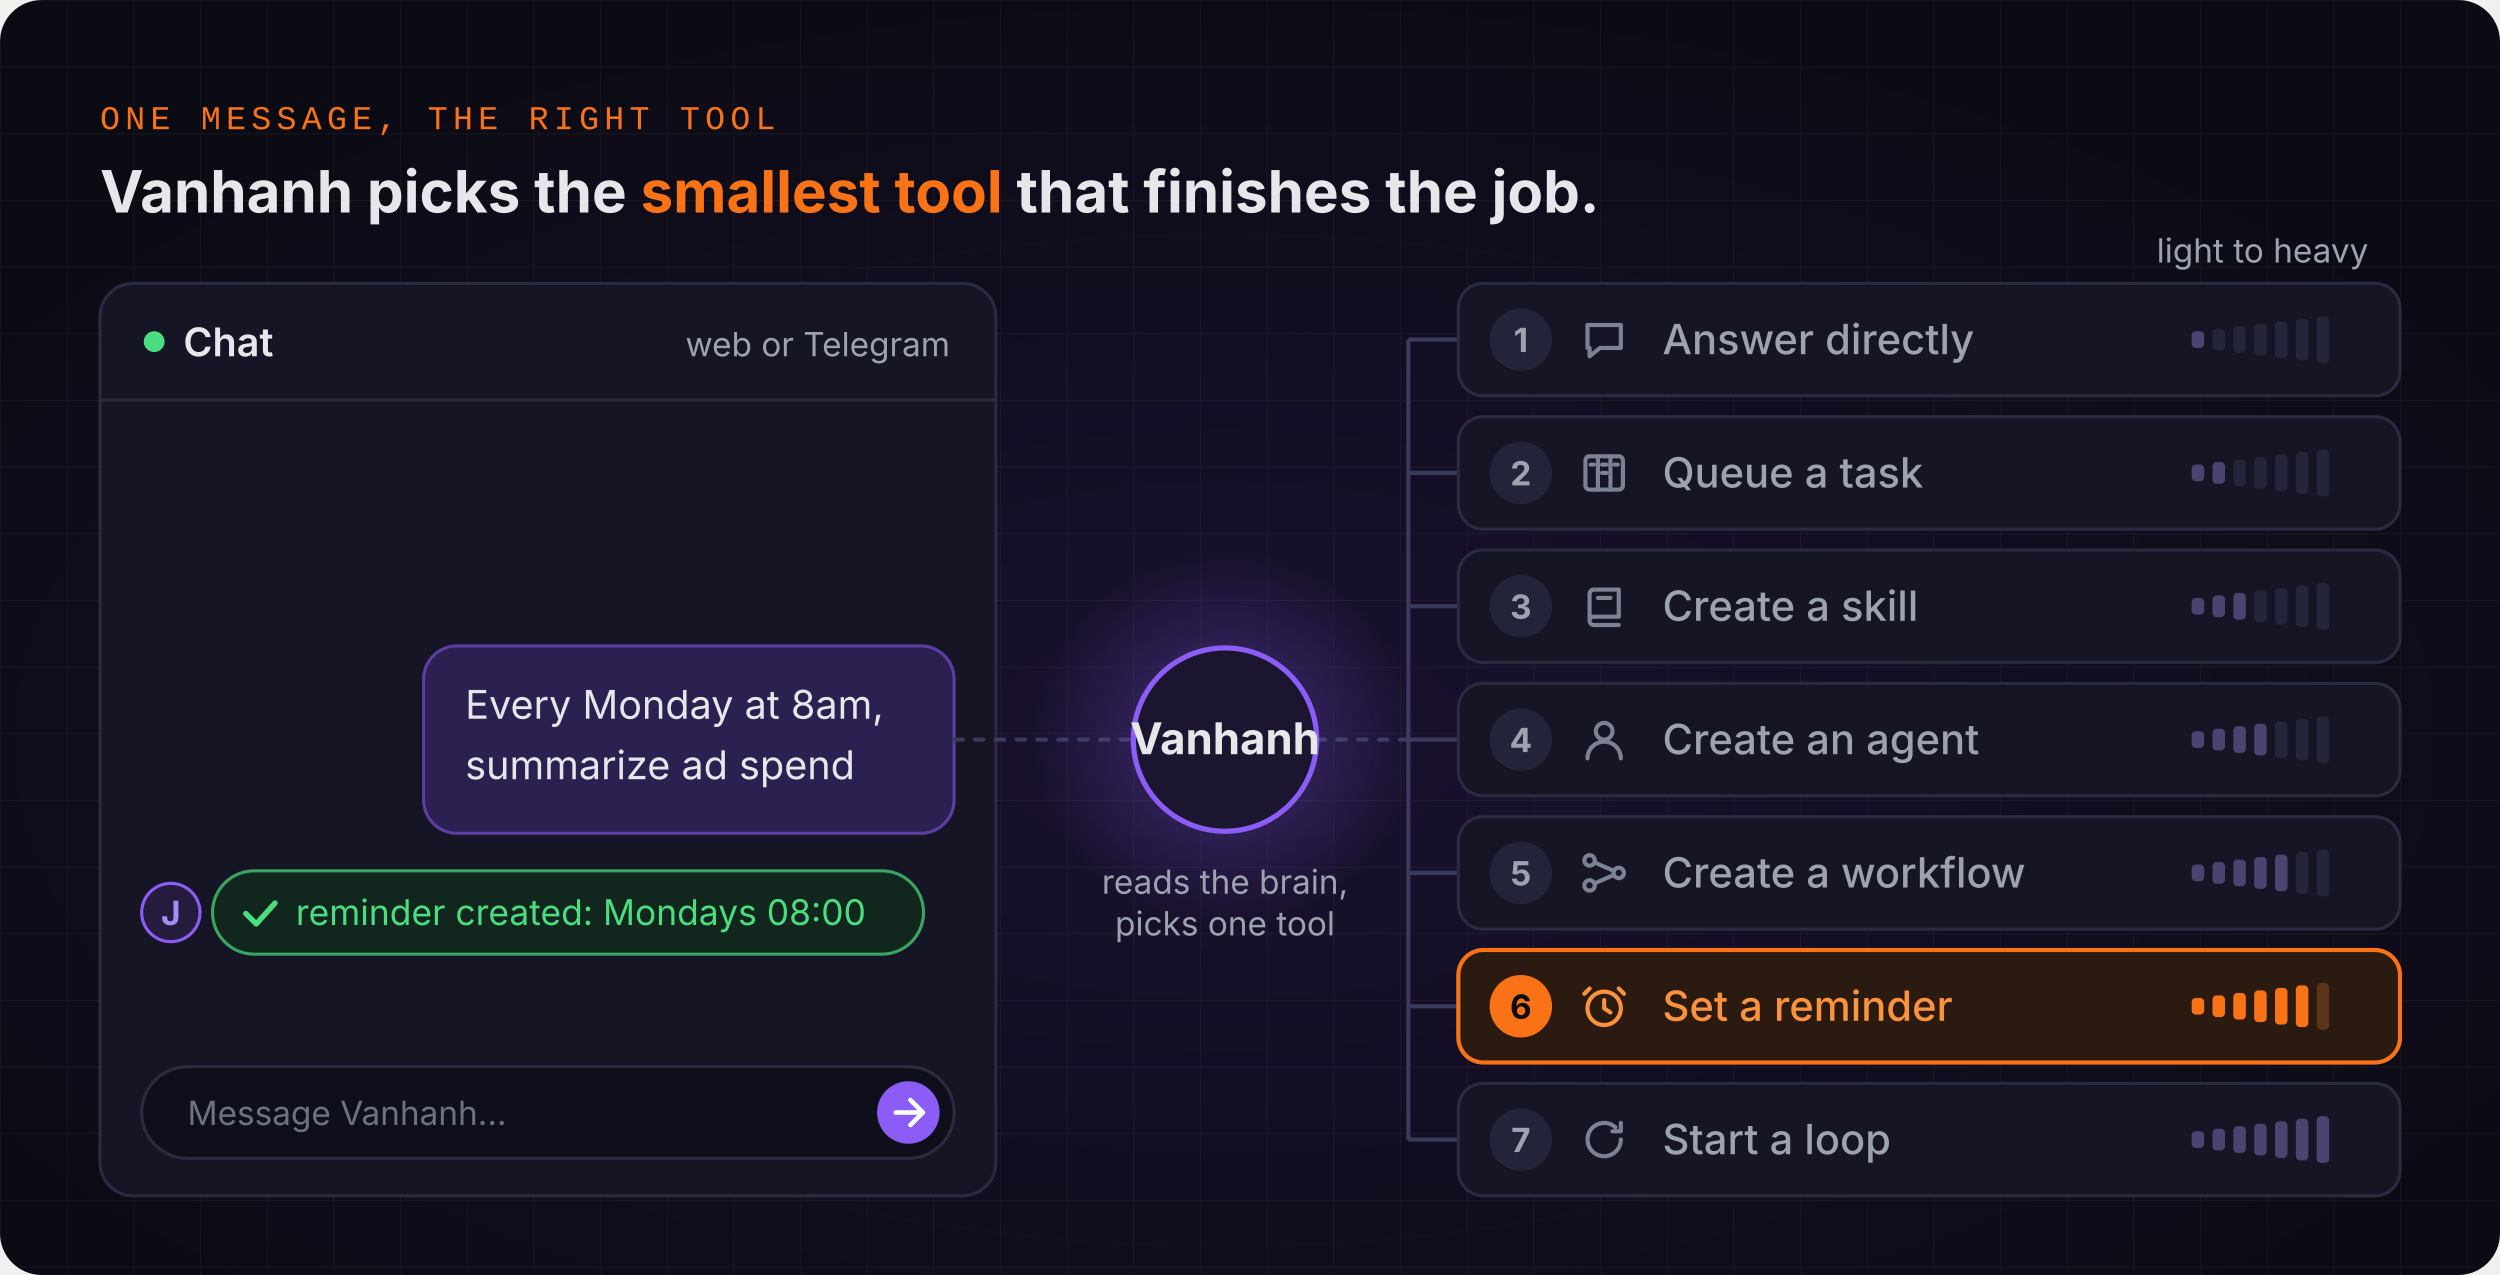
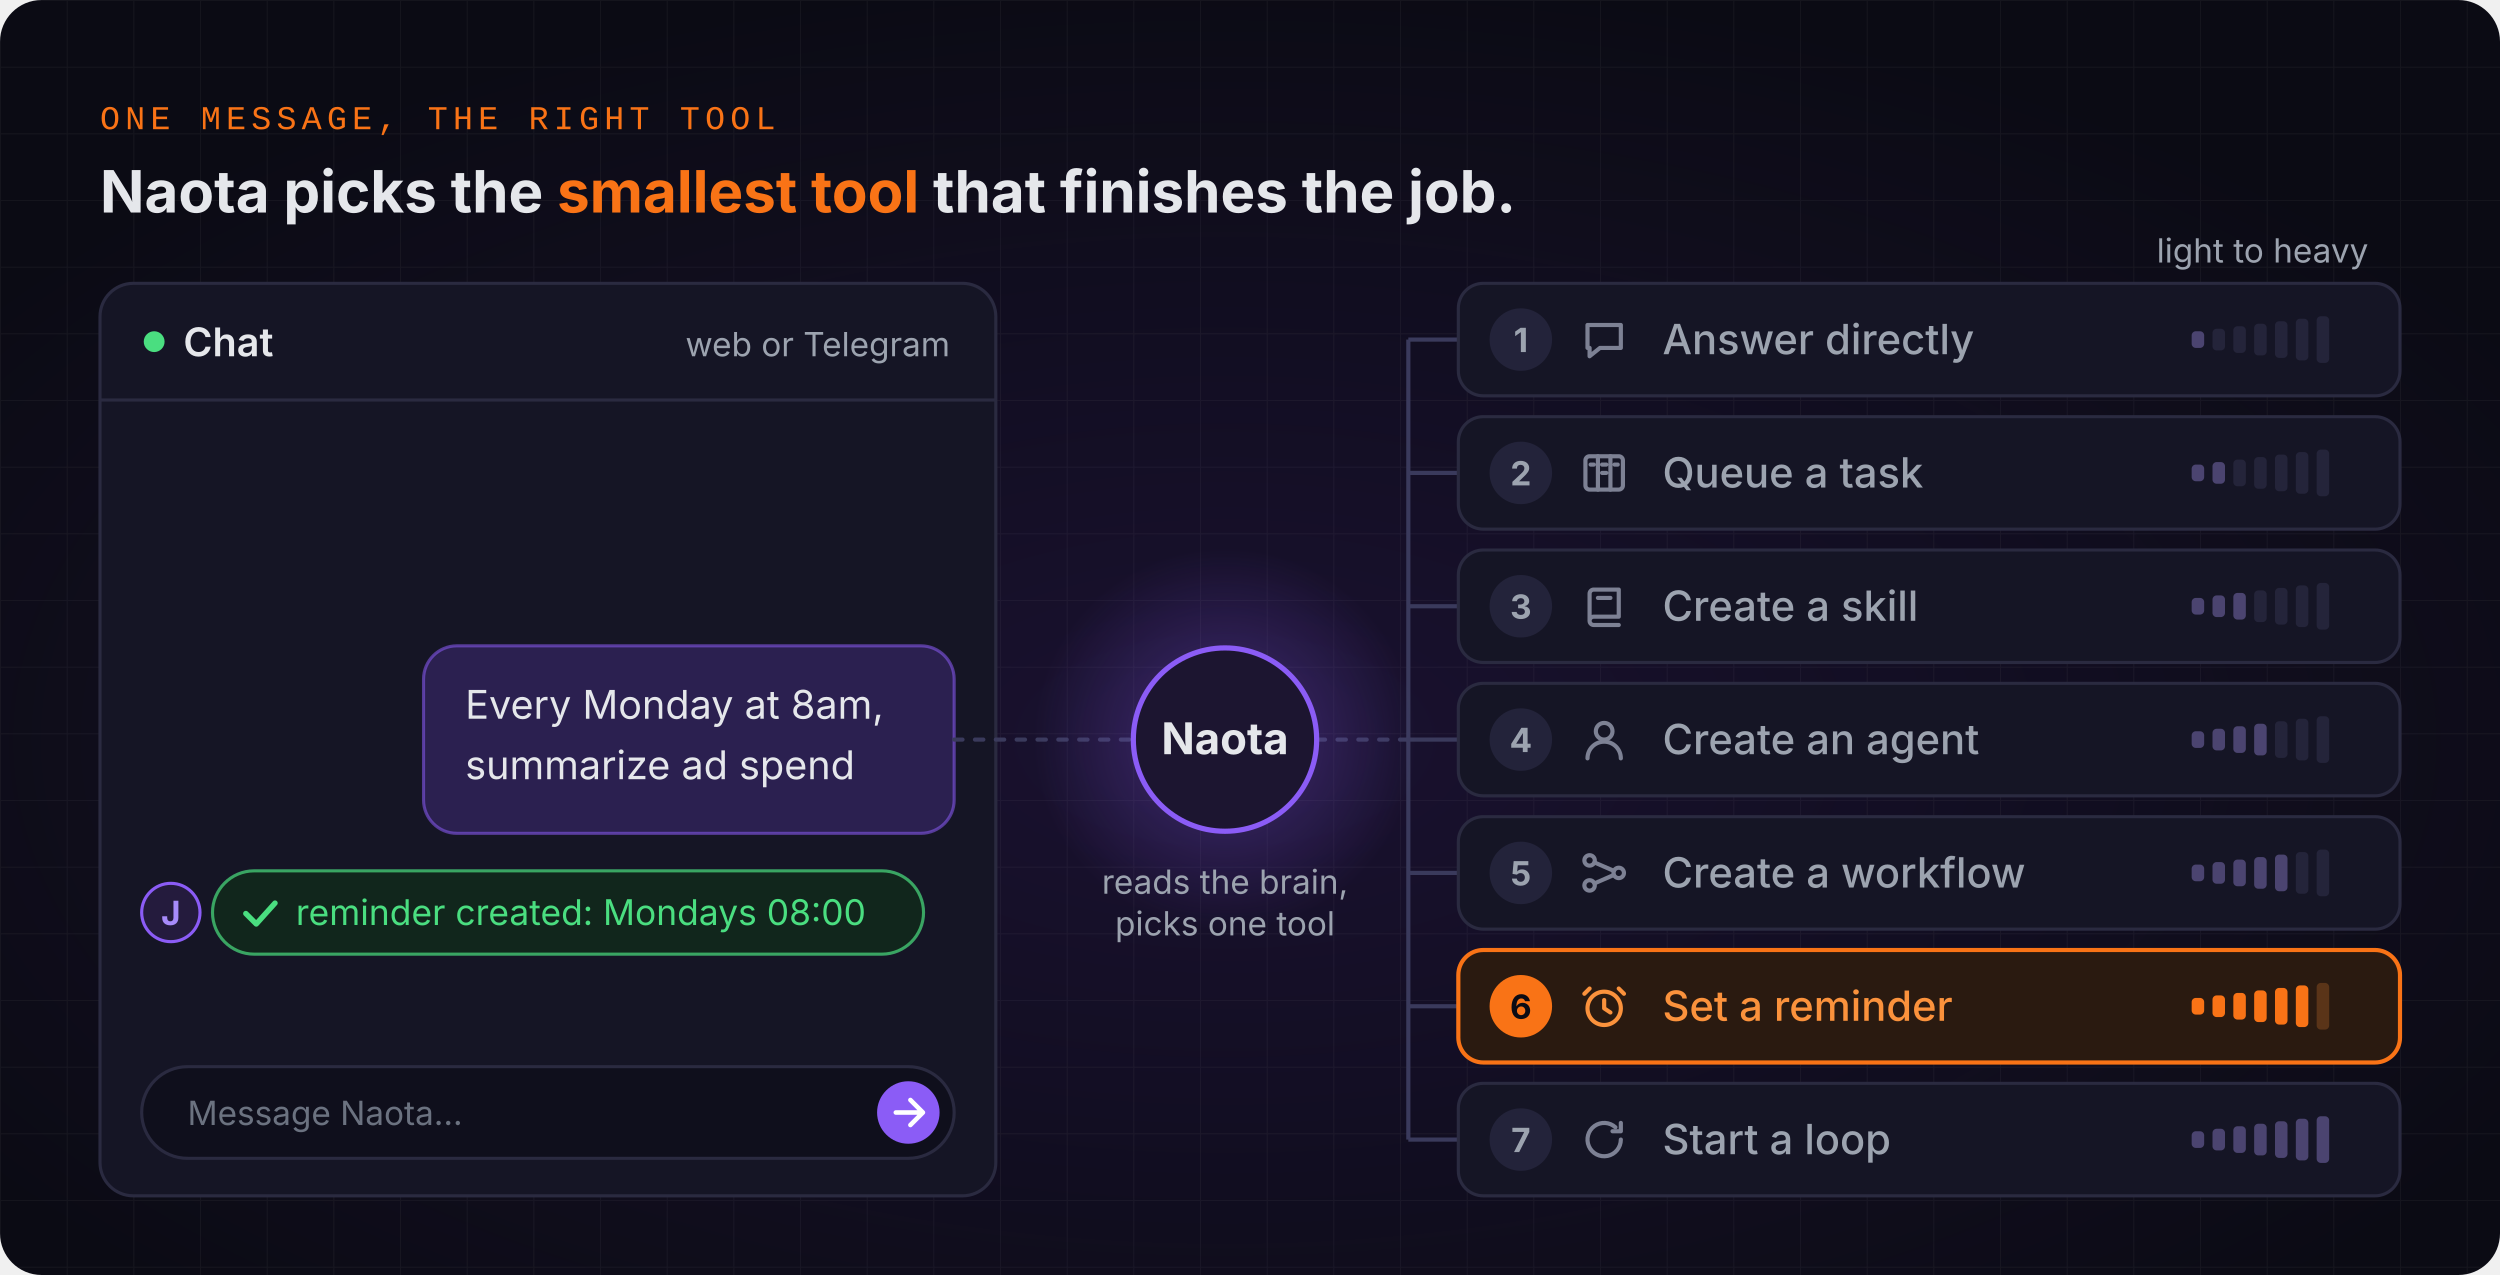
<svg xmlns="http://www.w3.org/2000/svg" viewBox="0 0 1200 612" role="img" aria-labelledby="t d" font-family="Inter, 'Segoe UI', system-ui, -apple-system, Arial, sans-serif">
  <style>.b0,.b1,.h0,.h1{opacity:0}
@keyframes kb0{0.00%{opacity:0;transform:translateY(8px)} 2.22%{opacity:1;transform:translateY(0)} 31.11%{opacity:1;transform:translateY(0)} 32.96%{opacity:0;transform:translateY(8px)} 100.00%{opacity:0;transform:translateY(8px)}}
.b0{animation:kb0 13.5s ease-in-out infinite;}
@keyframes kt00{0.00%{transform:scaleX(0)} 2.22%{transform:scaleX(0);animation-timing-function:steps(26,end)} 8.52%{transform:scaleX(1)} 33.04%{transform:scaleX(1)} 33.11%{transform:scaleX(0)} 100.00%{transform:scaleX(0)}}
.ty00{animation:kt00 13.5s linear infinite;transform-origin:156.9px 0}
@keyframes kh0{0.00%{opacity:0;transform:translateY(6px)} 16.52%{opacity:0;transform:translateY(6px)} 18.74%{opacity:1;transform:translateY(0)} 31.11%{opacity:1;transform:translateY(0)} 32.96%{opacity:0;transform:translateY(6px)} 100.00%{opacity:0;transform:translateY(6px)}}
.h0{animation:kh0 13.5s ease-in-out infinite;}
@keyframes kb1{0.00%{opacity:0;transform:translateY(8px)} 33.33%{opacity:0;transform:translateY(8px)} 35.56%{opacity:1;transform:translateY(0)} 64.44%{opacity:1;transform:translateY(0)} 66.30%{opacity:0;transform:translateY(8px)} 100.00%{opacity:0;transform:translateY(8px)}}
.b1{animation:kb1 13.5s ease-in-out infinite;}
@keyframes kt10{0.00%{transform:scaleX(0)} 35.56%{transform:scaleX(0);animation-timing-function:steps(22,end)} 39.02%{transform:scaleX(1)} 66.37%{transform:scaleX(1)} 66.44%{transform:scaleX(0)} 100.00%{transform:scaleX(0)}}
.ty10{animation:kt10 13.5s linear infinite;transform-origin:199.8px 0}
@keyframes kt11{0.00%{transform:scaleX(0)} 39.02%{transform:scaleX(0);animation-timing-function:steps(18,end)} 41.85%{transform:scaleX(1)} 66.37%{transform:scaleX(1)} 66.44%{transform:scaleX(0)} 100.00%{transform:scaleX(0)}}
.ty11{animation:kt11 13.5s linear infinite;transform-origin:199.8px 0}
@keyframes kh1{0.00%{opacity:0;transform:translateY(6px)} 49.85%{opacity:0;transform:translateY(6px)} 52.07%{opacity:1;transform:translateY(0)} 64.44%{opacity:1;transform:translateY(0)} 66.30%{opacity:0;transform:translateY(6px)} 100.00%{opacity:0;transform:translateY(6px)}}
.h1{animation:kh1 13.5s ease-in-out infinite;}
@keyframes kb2{0.00%{opacity:0;transform:translateY(8px)} 66.67%{opacity:0;transform:translateY(8px)} 68.89%{opacity:1;transform:translateY(0)} 97.78%{opacity:1;transform:translateY(0)} 99.63%{opacity:0;transform:translateY(8px)} 100.00%{opacity:0;transform:translateY(8px)}}
.b2{animation:kb2 13.5s ease-in-out infinite;}
@keyframes kt20{0.00%{transform:scaleX(0)} 68.89%{transform:scaleX(0);animation-timing-function:steps(20,end)} 72.20%{transform:scaleX(1)} 99.70%{transform:scaleX(1)} 99.78%{transform:scaleX(0)} 100.00%{transform:scaleX(0)}}
.ty20{animation:kt20 13.5s linear infinite;transform-origin:221.3px 0}
@keyframes kt21{0.00%{transform:scaleX(0)} 72.20%{transform:scaleX(0);animation-timing-function:steps(18,end)} 75.19%{transform:scaleX(1)} 99.70%{transform:scaleX(1)} 99.78%{transform:scaleX(0)} 100.00%{transform:scaleX(0)}}
.ty21{animation:kt21 13.5s linear infinite;transform-origin:221.3px 0}
@keyframes kh2{0.00%{opacity:0;transform:translateY(6px)} 87.04%{opacity:0;transform:translateY(6px)} 89.26%{opacity:1;transform:translateY(0)} 97.78%{opacity:1;transform:translateY(0)} 99.63%{opacity:0;transform:translateY(6px)} 100.00%{opacity:0;transform:translateY(6px)}}
.h2{animation:kh2 13.5s ease-in-out infinite;}
@keyframes kp{0.00%{opacity:0;transform:translateX(0)} 8.15%{opacity:0;transform:translateX(0)} 8.74%{opacity:1;transform:translateX(0)} 11.11%{opacity:1;transform:translateX(86px)} 11.70%{opacity:0;transform:translateX(86px)} 41.48%{opacity:0;transform:translateX(0)} 42.07%{opacity:1;transform:translateX(0)} 44.44%{opacity:1;transform:translateX(86px)} 45.04%{opacity:0;transform:translateX(86px)} 74.81%{opacity:0;transform:translateX(0)} 75.41%{opacity:1;transform:translateX(0)} 77.78%{opacity:1;transform:translateX(86px)} 78.37%{opacity:0;transform:translateX(86px)} 100.00%{opacity:0;transform:translateX(86px)}}
.pulse{animation:kp 13.5s ease-in-out infinite;}
@keyframes kr{0.00%{opacity:0;transform:scale(0.85)} 10.74%{opacity:0;transform:scale(0.85)} 12.22%{opacity:1;transform:scale(1)} 15.19%{opacity:0;transform:scale(1.15)} 44.07%{opacity:0;transform:scale(0.85)} 45.56%{opacity:1;transform:scale(1)} 48.52%{opacity:0;transform:scale(1.15)} 77.41%{opacity:0;transform:scale(0.85)} 78.89%{opacity:1;transform:scale(1)} 81.85%{opacity:0;transform:scale(1.15)} 100.00%{opacity:0;transform:scale(1.15)}}
.ring{animation:kr 13.5s ease-in-out infinite;transform-origin:588px 355.0px}
@keyframes ks{0.00%{opacity:0;transform:translateY(0)} 12.59%{opacity:0;transform:translateY(0)} 13.70%{opacity:1;transform:translateY(0)} 14.44%{opacity:1;transform:translateY(0)} 15.41%{opacity:1;transform:translateY(0px)} 16.15%{opacity:1;transform:translateY(0px)} 18.00%{opacity:0;transform:translateY(0px)} 45.93%{opacity:0;transform:translateY(0)} 47.04%{opacity:1;transform:translateY(0)} 47.78%{opacity:1;transform:translateY(0);animation-timing-function:steps(1,end)} 48.74%{opacity:1;transform:translateY(64px)} 49.48%{opacity:1;transform:translateY(64px)} 51.33%{opacity:0;transform:translateY(64px)} 79.26%{opacity:0;transform:translateY(0)} 80.37%{opacity:1;transform:translateY(0)} 81.11%{opacity:1;transform:translateY(0);animation-timing-function:steps(5,end)} 85.93%{opacity:1;transform:translateY(320px)} 86.67%{opacity:1;transform:translateY(320px)} 88.52%{opacity:0;transform:translateY(320px)} 100.00%{opacity:0;transform:translateY(320px)}}
.scan{animation:ks 13.5s ease-in-out infinite;}
@keyframes ka0{0.00%{opacity:0} 15.26%{opacity:0} 16.37%{opacity:1} 31.11%{opacity:1} 32.96%{opacity:0} 100.00%{opacity:0}}
.a0{animation:ka0 13.5s ease-in-out infinite;}
@keyframes ka1{0.00%{opacity:0} 48.59%{opacity:0} 49.70%{opacity:1} 64.44%{opacity:1} 66.30%{opacity:0} 100.00%{opacity:0}}
.a1{animation:ka1 13.5s ease-in-out infinite;}
@keyframes ka2{0.00%{opacity:0} 85.78%{opacity:0} 86.89%{opacity:1} 97.78%{opacity:1} 99.63%{opacity:0} 100.00%{opacity:0}}
.a2{animation:ka2 13.5s ease-in-out infinite;}
@media (prefers-reduced-motion: reduce){*{animation:none !important}}</style>
  <defs>
    <radialGradient id="glow" cx="0.490" cy="0.580" r="0.6">
      <stop offset="0" stop-color="#7c3aed" stop-opacity="0.13" />
      <stop offset="1" stop-color="#7c3aed" stop-opacity="0" />
    </radialGradient>
    <pattern id="grid" width="32" height="32" patternUnits="userSpaceOnUse">
      <path d="M32 0H0V32" fill="none" stroke="#ffffff" stroke-opacity="0.04" />
    </pattern>
    <radialGradient id="rglow" cx="0.5" cy="0.5" r="0.5">
      <stop offset="0" stop-color="#8b5cf6" stop-opacity="0.35" />
      <stop offset="1" stop-color="#8b5cf6" stop-opacity="0" />
    </radialGradient>
    <clipPath id="bgclip">
      <rect width="1200" height="612" rx="20" />
    </clipPath>
    <symbol id="i-answer" viewBox="0 0 24 24" fill="none" stroke="currentColor" stroke-width="2" stroke-linecap="round" stroke-linejoin="round">
      <path d="M4 5h16v11H10l-5 4v-4H4z" />
    </symbol>
    <symbol id="i-task" viewBox="0 0 24 24" fill="none" stroke="currentColor" stroke-width="2" stroke-linecap="round" stroke-linejoin="round">
      <rect x="3" y="4" width="18" height="16" rx="2" />
      <path d="M9 4v16M15 4v16M5.5 8h1.5M11 8h2M11 12h2M17 8h1.5" />
    </symbol>
    <symbol id="i-skill" viewBox="0 0 24 24" fill="none" stroke="currentColor" stroke-width="2" stroke-linecap="round" stroke-linejoin="round">
      <path d="M5 19V6a2 2 0 0 1 2-2h12v13H7a2 2 0 0 0-2 2 2 2 0 0 0 2 2h12" />
      <path d="M9 8h6" />
    </symbol>
    <symbol id="i-agent" viewBox="0 0 24 24" fill="none" stroke="currentColor" stroke-width="2" stroke-linecap="round" stroke-linejoin="round">
      <circle cx="12" cy="8" r="4" />
      <path d="M4 21a8 8 0 0 1 16 0" />
    </symbol>
    <symbol id="i-workflow" viewBox="0 0 24 24" fill="none" stroke="currentColor" stroke-width="2" stroke-linecap="round" stroke-linejoin="round">
      <circle cx="5" cy="6" r="2.5" />
      <circle cx="19" cy="12" r="2.5" />
      <circle cx="5" cy="18" r="2.5" />
      <path d="M7.4 7l9.2 4M16.6 13l-9.2 4" />
    </symbol>
    <symbol id="i-reminder" viewBox="0 0 24 24" fill="none" stroke="currentColor" stroke-width="2" stroke-linecap="round" stroke-linejoin="round">
      <circle cx="12" cy="13" r="8" />
      <path d="M12 9v4l3 2M5 3.5 2.5 6M19 3.5 21.5 6" />
    </symbol>
    <symbol id="i-loop" viewBox="0 0 24 24" fill="none" stroke="currentColor" stroke-width="2" stroke-linecap="round" stroke-linejoin="round">
      <path d="M20 12a8 8 0 1 1-2.6-5.9" />
      <path d="M20 4v4h-4" />
    </symbol>
    <clipPath id="c00">
      <rect class="ty00" x="156.9" y="338.5" width="299.1" height="31" />
    </clipPath>
    <clipPath id="c10">
      <rect class="ty10" x="199.8" y="324.0" width="256.2" height="31" />
    </clipPath>
    <clipPath id="c11">
      <rect class="ty11" x="199.8" y="353.0" width="256.2" height="31" />
    </clipPath>
    <clipPath id="c20">
      <rect class="ty20" x="221.3" y="324.0" width="234.7" height="31" />
    </clipPath>
    <clipPath id="c21">
      <rect class="ty21" x="221.3" y="353.0" width="234.7" height="31" />
    </clipPath>
  </defs>
  <g clip-path="url(#bgclip)">
    <rect width="1200" height="612" fill="#0b0b14" />
    <rect width="1200" height="612" fill="url(#grid)" />
    <rect width="1200" height="612" fill="url(#glow)" />
  </g>
  <text x="48" y="62" font-family="ui-monospace, 'SFMono-Regular', Consolas, 'Courier New', monospace" font-size="16" letter-spacing="2.5" fill="#f97316">ONE MESSAGE, THE RIGHT TOOL</text>
-   <text x="48" y="102" font-size="28" font-weight="700" fill="#e5e7eb">Vanhanh picks the <tspan fill="#f97316">smallest tool</tspan> that finishes the job.</text>
+   <text x="48" y="102" font-size="28" font-weight="700" fill="#e5e7eb">Naota picks the <tspan fill="#f97316">smallest tool</tspan> that finishes the job.</text>
  <rect x="48" y="136" width="430" height="438" rx="16" fill="#151525" stroke="#2a2a40" stroke-width="1.5" />
  <circle cx="74" cy="164" r="5" fill="#4ade80" />
  <text x="88" y="171" font-size="19" font-weight="600" fill="#e5e7eb">Chat</text>
  <text x="456" y="171" font-size="16" fill="#9ca3af" text-anchor="end">web or Telegram</text>
  <path d="M48 192H478" stroke="#2a2a40" stroke-width="1.5" />
  <rect x="68" y="512" width="390" height="44" rx="22" fill="#0f0f1c" stroke="#2a2a40" stroke-width="1.5" />
-   <text x="90" y="540" font-size="16" fill="#6b7280">Message Vanhanh...</text>
+   <text x="90" y="540" font-size="16" fill="#6b7280">Message Naota...</text>
  <circle cx="436" cy="534" r="15" fill="#8b5cf6" />
  <path d="M430 534h12M437 528l6 6-6 6" fill="none" stroke="#fff" stroke-width="2.2" stroke-linecap="round" stroke-linejoin="round" />
  <g class="b0">
    <rect x="138.9" y="324.5" width="319.1" height="61" rx="16" fill="#2b2050" stroke="#8b5cf6" stroke-opacity="0.55" stroke-width="1.5" />
    <text clip-path="url(#c00)" x="158.9" y="359.5" font-size="19" fill="#e5e7eb">What were sales yesterday?</text>
  </g>
  <g class="h0">
    <circle cx="82" cy="423.5" r="14" fill="#241b3d" stroke="#8b5cf6" stroke-width="1.5" />
    <text x="82" y="429.5" font-size="16" font-weight="700" fill="#a78bfa" text-anchor="middle">J</text>
    <rect x="102" y="403.5" width="296.3" height="40" rx="20" fill="#11261c" stroke="#4ade80" stroke-opacity="0.7" stroke-width="1.5" />
    <path d="M118 424.0l5 5 9-10" fill="none" stroke="#4ade80" stroke-width="2.6" stroke-linecap="round" stroke-linejoin="round" />
    <text x="142" y="429.5" font-size="17" fill="#4ade80">answered with real numbers</text>
  </g>
  <g class="b1">
    <rect x="181.8" y="310.0" width="276.2" height="90" rx="16" fill="#2b2050" stroke="#8b5cf6" stroke-opacity="0.55" stroke-width="1.5" />
    <text clip-path="url(#c10)" x="201.8" y="345.0" font-size="19" fill="#e5e7eb">Research 3 competitors</text>
    <text clip-path="url(#c11)" x="201.8" y="374.0" font-size="19" fill="#e5e7eb">and write a report</text>
  </g>
  <g class="h1">
    <circle cx="82" cy="438.0" r="14" fill="#241b3d" stroke="#8b5cf6" stroke-width="1.5" />
    <text x="82" y="444.0" font-size="16" font-weight="700" fill="#a78bfa" text-anchor="middle">J</text>
    <rect x="102" y="418.0" width="359.3" height="40" rx="20" fill="#11261c" stroke="#4ade80" stroke-opacity="0.7" stroke-width="1.5" />
    <path d="M118 438.5l5 5 9-10" fill="none" stroke="#4ade80" stroke-width="2.6" stroke-linecap="round" stroke-linejoin="round" />
    <text x="142" y="444.0" font-size="17" fill="#4ade80">queued, result lands in this chat</text>
  </g>
  <g class="b2">
    <rect x="203.3" y="310.0" width="254.7" height="90" rx="16" fill="#2b2050" stroke="#8b5cf6" stroke-opacity="0.55" stroke-width="1.5" />
    <text clip-path="url(#c20)" x="223.3" y="345.0" font-size="19" fill="#e5e7eb">Every Monday at 8am,</text>
    <text clip-path="url(#c21)" x="223.3" y="374.0" font-size="19" fill="#e5e7eb">summarize ad spend</text>
  </g>
  <g class="h2">
    <circle cx="82" cy="438.0" r="14" fill="#241b3d" stroke="#8b5cf6" stroke-width="1.5" />
    <text x="82" y="444.0" font-size="16" font-weight="700" fill="#a78bfa" text-anchor="middle">J</text>
    <rect x="102" y="418.0" width="341.3" height="40" rx="20" fill="#11261c" stroke="#4ade80" stroke-opacity="0.7" stroke-width="1.5" />
    <path d="M118 438.5l5 5 9-10" fill="none" stroke="#4ade80" stroke-width="2.6" stroke-linecap="round" stroke-linejoin="round" />
    <text x="142" y="444.0" font-size="17" fill="#4ade80">reminder created: Mondays 08:00</text>
  </g>
  <path d="M458 355.0H544M632 355.0H676" stroke="#3a3a5c" stroke-width="2" stroke-dasharray="4 6" stroke-linecap="round" />
  <path d="M676 163.0V547.0" stroke="#3a3a5c" stroke-width="2" />
  <path d="M676 163.0H700" stroke="#3a3a5c" stroke-width="2" />
  <path d="M676 227.0H700" stroke="#3a3a5c" stroke-width="2" />
  <path d="M676 291.0H700" stroke="#3a3a5c" stroke-width="2" />
  <path d="M676 355.0H700" stroke="#3a3a5c" stroke-width="2" />
  <path d="M676 419.0H700" stroke="#3a3a5c" stroke-width="2" />
  <path d="M676 483.0H700" stroke="#3a3a5c" stroke-width="2" />
  <path d="M676 547.0H700" stroke="#3a3a5c" stroke-width="2" />
  <circle cx="588" cy="355.0" r="92" fill="url(#rglow)" />
  <circle class="ring" cx="588" cy="355.0" r="53" fill="none" stroke="#f97316" stroke-width="2.5" opacity="0" />
  <circle cx="588" cy="355.0" r="44" fill="#1c1530" stroke="#8b5cf6" stroke-width="2.5" />
-   <text x="588" y="362.0" font-size="21" font-weight="700" fill="#e5e7eb" text-anchor="middle">Vanhanh</text>
+   <text x="588" y="362.0" font-size="21" font-weight="700" fill="#e5e7eb" text-anchor="middle">Naota</text>
  <text x="588" y="429.0" font-size="16" fill="#9ca3af" text-anchor="middle">reads the brain,</text>
  <text x="588" y="449.0" font-size="16" fill="#9ca3af" text-anchor="middle">picks one tool</text>
  <circle class="pulse" cx="458" cy="355.0" r="7" fill="#fb923c" opacity="0" />
  <rect x="700" y="136" width="452" height="54" rx="12" fill="#151525" stroke="#2a2a40" stroke-width="1.5" />
  <circle cx="730" cy="163.0" r="15" fill="#23233a" />
  <text x="730" y="169.0" font-size="16" font-weight="700" fill="#9ca3af" text-anchor="middle">1</text>
  <use href="#i-answer" x="758" y="151.0" width="24" height="24" style="color:#7d8194" />
  <text x="798" y="170.0" font-size="20" font-weight="500" fill="#9ca3af">Answer directly</text>
  <rect x="1052" y="159.0" width="6" height="8.0" rx="2" fill="#4b4470" />
  <rect x="1062" y="157.8" width="6" height="10.4" rx="2" fill="#24243a" />
  <rect x="1072" y="156.6" width="6" height="12.8" rx="2" fill="#24243a" />
  <rect x="1082" y="155.4" width="6" height="15.2" rx="2" fill="#24243a" />
  <rect x="1092" y="154.2" width="6" height="17.6" rx="2" fill="#24243a" />
  <rect x="1102" y="153.0" width="6" height="20.0" rx="2" fill="#24243a" />
  <rect x="1112" y="151.8" width="6" height="22.4" rx="2" fill="#24243a" />
  <rect x="700" y="200" width="452" height="54" rx="12" fill="#151525" stroke="#2a2a40" stroke-width="1.5" />
  <circle cx="730" cy="227.0" r="15" fill="#23233a" />
  <text x="730" y="233.0" font-size="16" font-weight="700" fill="#9ca3af" text-anchor="middle">2</text>
  <use href="#i-task" x="758" y="215.0" width="24" height="24" style="color:#7d8194" />
  <text x="798" y="234.0" font-size="20" font-weight="500" fill="#9ca3af">Queue a task</text>
  <rect x="1052" y="223.0" width="6" height="8.0" rx="2" fill="#4b4470" />
  <rect x="1062" y="221.8" width="6" height="10.4" rx="2" fill="#4b4470" />
  <rect x="1072" y="220.6" width="6" height="12.8" rx="2" fill="#24243a" />
  <rect x="1082" y="219.4" width="6" height="15.2" rx="2" fill="#24243a" />
  <rect x="1092" y="218.2" width="6" height="17.6" rx="2" fill="#24243a" />
  <rect x="1102" y="217.0" width="6" height="20.0" rx="2" fill="#24243a" />
  <rect x="1112" y="215.8" width="6" height="22.4" rx="2" fill="#24243a" />
  <rect x="700" y="264" width="452" height="54" rx="12" fill="#151525" stroke="#2a2a40" stroke-width="1.5" />
  <circle cx="730" cy="291.0" r="15" fill="#23233a" />
  <text x="730" y="297.0" font-size="16" font-weight="700" fill="#9ca3af" text-anchor="middle">3</text>
  <use href="#i-skill" x="758" y="279.0" width="24" height="24" style="color:#7d8194" />
  <text x="798" y="298.0" font-size="20" font-weight="500" fill="#9ca3af">Create a skill</text>
  <rect x="1052" y="287.0" width="6" height="8.0" rx="2" fill="#4b4470" />
  <rect x="1062" y="285.8" width="6" height="10.4" rx="2" fill="#4b4470" />
  <rect x="1072" y="284.6" width="6" height="12.8" rx="2" fill="#4b4470" />
  <rect x="1082" y="283.4" width="6" height="15.2" rx="2" fill="#24243a" />
  <rect x="1092" y="282.2" width="6" height="17.6" rx="2" fill="#24243a" />
  <rect x="1102" y="281.0" width="6" height="20.0" rx="2" fill="#24243a" />
  <rect x="1112" y="279.8" width="6" height="22.4" rx="2" fill="#24243a" />
  <rect x="700" y="328" width="452" height="54" rx="12" fill="#151525" stroke="#2a2a40" stroke-width="1.5" />
  <circle cx="730" cy="355.0" r="15" fill="#23233a" />
  <text x="730" y="361.0" font-size="16" font-weight="700" fill="#9ca3af" text-anchor="middle">4</text>
  <use href="#i-agent" x="758" y="343.0" width="24" height="24" style="color:#7d8194" />
  <text x="798" y="362.0" font-size="20" font-weight="500" fill="#9ca3af">Create an agent</text>
  <rect x="1052" y="351.0" width="6" height="8.0" rx="2" fill="#4b4470" />
  <rect x="1062" y="349.8" width="6" height="10.4" rx="2" fill="#4b4470" />
  <rect x="1072" y="348.6" width="6" height="12.8" rx="2" fill="#4b4470" />
  <rect x="1082" y="347.4" width="6" height="15.2" rx="2" fill="#4b4470" />
  <rect x="1092" y="346.2" width="6" height="17.6" rx="2" fill="#24243a" />
  <rect x="1102" y="345.0" width="6" height="20.0" rx="2" fill="#24243a" />
  <rect x="1112" y="343.8" width="6" height="22.4" rx="2" fill="#24243a" />
  <rect x="700" y="392" width="452" height="54" rx="12" fill="#151525" stroke="#2a2a40" stroke-width="1.5" />
  <circle cx="730" cy="419.0" r="15" fill="#23233a" />
  <text x="730" y="425.0" font-size="16" font-weight="700" fill="#9ca3af" text-anchor="middle">5</text>
  <use href="#i-workflow" x="758" y="407.0" width="24" height="24" style="color:#7d8194" />
  <text x="798" y="426.0" font-size="20" font-weight="500" fill="#9ca3af">Create a workflow</text>
  <rect x="1052" y="415.0" width="6" height="8.0" rx="2" fill="#4b4470" />
  <rect x="1062" y="413.8" width="6" height="10.4" rx="2" fill="#4b4470" />
  <rect x="1072" y="412.6" width="6" height="12.8" rx="2" fill="#4b4470" />
  <rect x="1082" y="411.4" width="6" height="15.2" rx="2" fill="#4b4470" />
  <rect x="1092" y="410.2" width="6" height="17.6" rx="2" fill="#4b4470" />
  <rect x="1102" y="409.0" width="6" height="20.0" rx="2" fill="#24243a" />
  <rect x="1112" y="407.8" width="6" height="22.4" rx="2" fill="#24243a" />
  <rect x="700" y="456" width="452" height="54" rx="12" fill="#151525" stroke="#2a2a40" stroke-width="1.5" />
  <circle cx="730" cy="483.0" r="15" fill="#23233a" />
  <text x="730" y="489.0" font-size="16" font-weight="700" fill="#9ca3af" text-anchor="middle">6</text>
  <use href="#i-reminder" x="758" y="471.0" width="24" height="24" style="color:#7d8194" />
  <text x="798" y="490.0" font-size="20" font-weight="500" fill="#9ca3af">Set a reminder</text>
  <rect x="1052" y="479.0" width="6" height="8.0" rx="2" fill="#4b4470" />
  <rect x="1062" y="477.8" width="6" height="10.4" rx="2" fill="#4b4470" />
  <rect x="1072" y="476.6" width="6" height="12.8" rx="2" fill="#4b4470" />
  <rect x="1082" y="475.4" width="6" height="15.2" rx="2" fill="#4b4470" />
  <rect x="1092" y="474.2" width="6" height="17.6" rx="2" fill="#4b4470" />
  <rect x="1102" y="473.0" width="6" height="20.0" rx="2" fill="#4b4470" />
  <rect x="1112" y="471.8" width="6" height="22.4" rx="2" fill="#24243a" />
  <rect x="700" y="520" width="452" height="54" rx="12" fill="#151525" stroke="#2a2a40" stroke-width="1.5" />
  <circle cx="730" cy="547.0" r="15" fill="#23233a" />
  <text x="730" y="553.0" font-size="16" font-weight="700" fill="#9ca3af" text-anchor="middle">7</text>
  <use href="#i-loop" x="758" y="535.0" width="24" height="24" style="color:#7d8194" />
  <text x="798" y="554.0" font-size="20" font-weight="500" fill="#9ca3af">Start a loop</text>
  <rect x="1052" y="543.0" width="6" height="8.0" rx="2" fill="#4b4470" />
  <rect x="1062" y="541.8" width="6" height="10.4" rx="2" fill="#4b4470" />
  <rect x="1072" y="540.6" width="6" height="12.8" rx="2" fill="#4b4470" />
  <rect x="1082" y="539.4" width="6" height="15.2" rx="2" fill="#4b4470" />
  <rect x="1092" y="538.2" width="6" height="17.6" rx="2" fill="#4b4470" />
  <rect x="1102" y="537.0" width="6" height="20.0" rx="2" fill="#4b4470" />
  <rect x="1112" y="535.8" width="6" height="22.4" rx="2" fill="#4b4470" />
  <text x="1086" y="126" font-size="16" fill="#9ca3af" text-anchor="middle">light to heavy</text>
  <g class="scan" opacity="0">
    <rect x="700" y="136" width="452" height="54" rx="12" fill="#f97316" fill-opacity="0.10" stroke="#fb923c" stroke-width="2" stroke-opacity="0.8" />
    <circle cx="676" cy="163.0" r="6" fill="#fb923c" />
  </g>
  <g class="a0" opacity="0">
    <rect x="700" y="136" width="452" height="54" rx="12" fill="#2a1a10" stroke="#f97316" stroke-width="2" />
    <circle cx="730" cy="163.0" r="15" fill="#f97316" />
    <text x="730" y="169.0" font-size="16" font-weight="700" fill="#0b0b14" text-anchor="middle">1</text>
    <use href="#i-answer" x="758" y="151.0" width="24" height="24" style="color:#fb923c" />
    <text x="798" y="170.0" font-size="20" font-weight="500" fill="#fb923c">Answer directly</text>
    <rect x="1052" y="159.0" width="6" height="8.0" rx="2" fill="#f97316" />
    <rect x="1062" y="157.8" width="6" height="10.4" rx="2" fill="#5a3418" />
    <rect x="1072" y="156.6" width="6" height="12.8" rx="2" fill="#5a3418" />
    <rect x="1082" y="155.4" width="6" height="15.2" rx="2" fill="#5a3418" />
    <rect x="1092" y="154.2" width="6" height="17.6" rx="2" fill="#5a3418" />
    <rect x="1102" y="153.0" width="6" height="20.0" rx="2" fill="#5a3418" />
    <rect x="1112" y="151.8" width="6" height="22.4" rx="2" fill="#5a3418" />
  </g>
  <g class="a1" opacity="0">
    <rect x="700" y="200" width="452" height="54" rx="12" fill="#2a1a10" stroke="#f97316" stroke-width="2" />
    <circle cx="730" cy="227.0" r="15" fill="#f97316" />
    <text x="730" y="233.0" font-size="16" font-weight="700" fill="#0b0b14" text-anchor="middle">2</text>
    <use href="#i-task" x="758" y="215.0" width="24" height="24" style="color:#fb923c" />
    <text x="798" y="234.0" font-size="20" font-weight="500" fill="#fb923c">Queue a task</text>
    <rect x="1052" y="223.0" width="6" height="8.0" rx="2" fill="#f97316" />
    <rect x="1062" y="221.8" width="6" height="10.4" rx="2" fill="#f97316" />
    <rect x="1072" y="220.6" width="6" height="12.8" rx="2" fill="#5a3418" />
    <rect x="1082" y="219.4" width="6" height="15.2" rx="2" fill="#5a3418" />
    <rect x="1092" y="218.2" width="6" height="17.6" rx="2" fill="#5a3418" />
    <rect x="1102" y="217.0" width="6" height="20.0" rx="2" fill="#5a3418" />
    <rect x="1112" y="215.8" width="6" height="22.4" rx="2" fill="#5a3418" />
  </g>
  <g class="a2">
    <rect x="700" y="456" width="452" height="54" rx="12" fill="#2a1a10" stroke="#f97316" stroke-width="2" />
    <circle cx="730" cy="483.0" r="15" fill="#f97316" />
    <text x="730" y="489.0" font-size="16" font-weight="700" fill="#0b0b14" text-anchor="middle">6</text>
    <use href="#i-reminder" x="758" y="471.0" width="24" height="24" style="color:#fb923c" />
    <text x="798" y="490.0" font-size="20" font-weight="500" fill="#fb923c">Set a reminder</text>
    <rect x="1052" y="479.0" width="6" height="8.0" rx="2" fill="#f97316" />
    <rect x="1062" y="477.8" width="6" height="10.4" rx="2" fill="#f97316" />
    <rect x="1072" y="476.6" width="6" height="12.8" rx="2" fill="#f97316" />
    <rect x="1082" y="475.4" width="6" height="15.2" rx="2" fill="#f97316" />
    <rect x="1092" y="474.2" width="6" height="17.6" rx="2" fill="#f97316" />
    <rect x="1102" y="473.0" width="6" height="20.0" rx="2" fill="#f97316" />
    <rect x="1112" y="471.8" width="6" height="22.4" rx="2" fill="#5a3418" />
  </g>
</svg>
